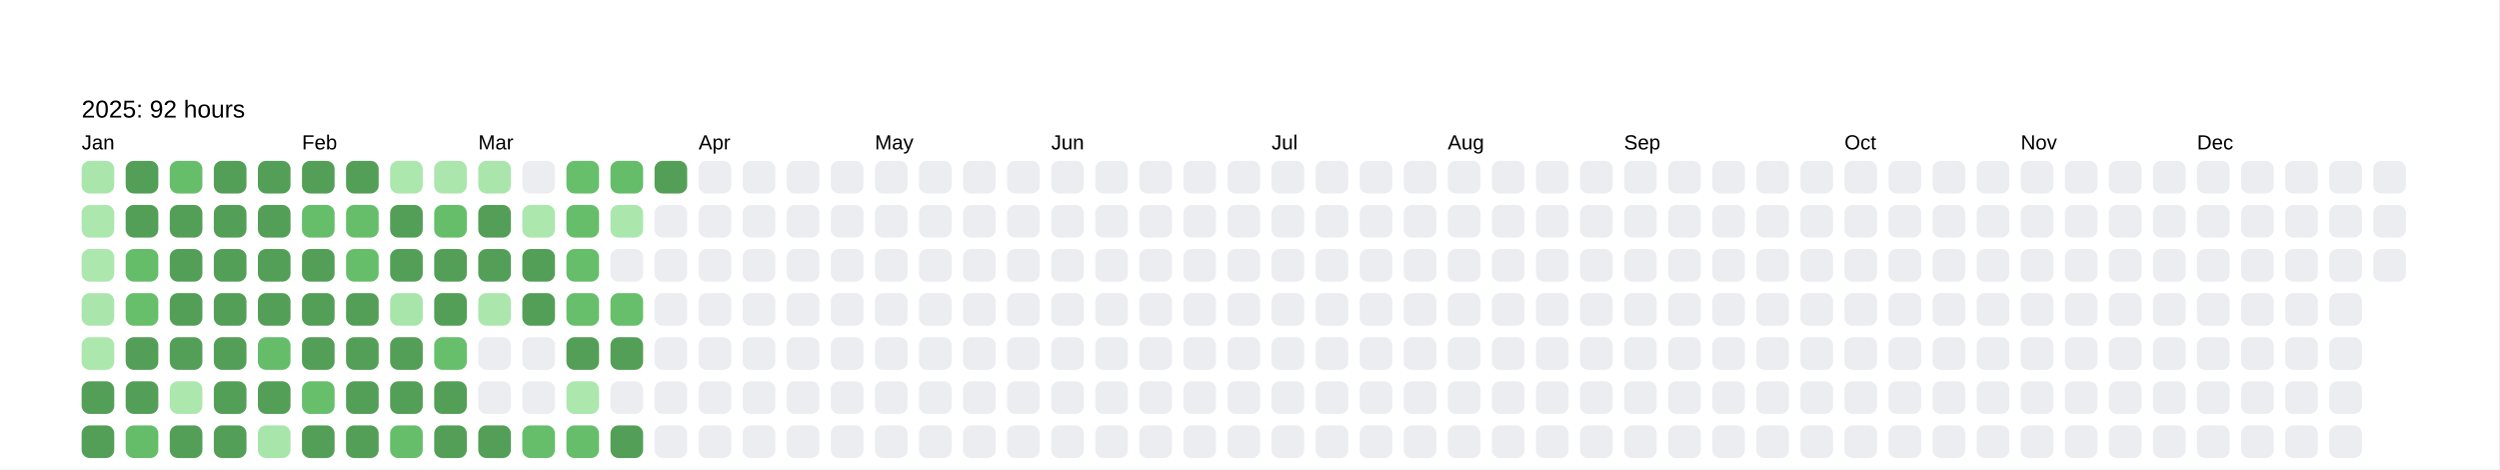
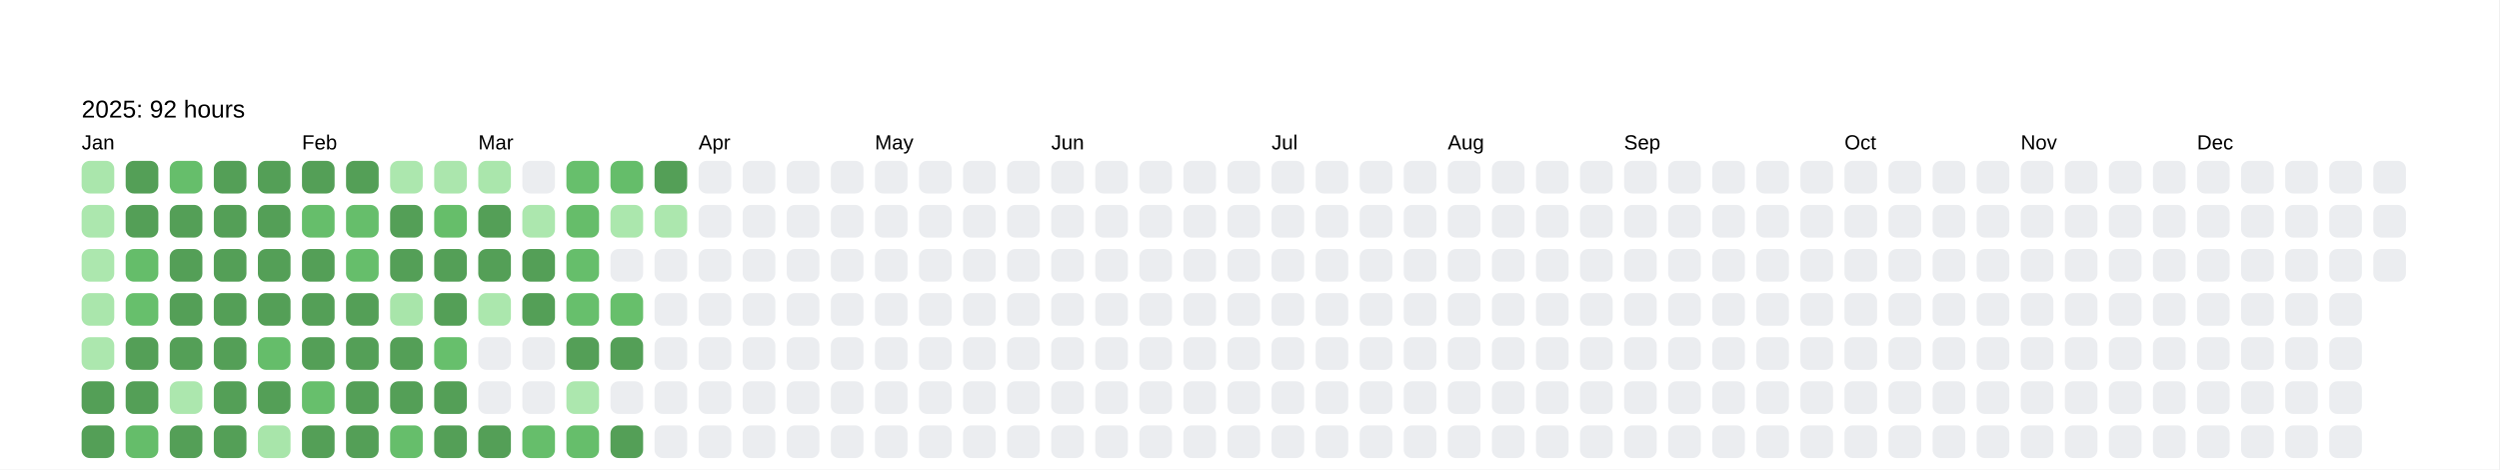
<svg xmlns="http://www.w3.org/2000/svg" baseProfile="full" height="57.5mm" version="1.1" viewBox="0,0,306.2,57.5" width="306.2mm">
  <defs />
  <rect fill="#FFFFFF" height="57.5" width="306.2" x="0" y="0" />
  <text fill="#000000" style="font-size:6px; font-family:Arial; font-weight:bold;" x="10" y="10" />
  <text fill="#000000" style="font-size:3px; font-family:Arial;" x="10" y="14.4">2025: 92 hours</text>
  <text fill="#000000" style="font-size:2.5px; font-family:Arial" x="10" y="18.3">Jan</text>
  <rect fill="#aae6ac" height="4" rx="1" ry="1" width="4" x="10" y="19.7" />
  <rect fill="#ace7ae" height="4" rx="1" ry="1" width="4" x="10" y="25.1" />
  <rect fill="#ace7ae" height="4" rx="1" ry="1" width="4" x="10" y="30.5" />
  <rect fill="#aae6ac" height="4" rx="1" ry="1" width="4" x="10" y="35.9" />
  <rect fill="#ace7ae" height="4" rx="1" ry="1" width="4" x="10" y="41.3" />
  <rect fill="#549F57" height="4" rx="1" ry="1" width="4" x="10" y="46.7" />
  <rect fill="#549F57" height="4" rx="1" ry="1" width="4" x="10" y="52.1" />
  <rect fill="#549F57" height="4" rx="1" ry="1" width="4" x="15.4" y="19.7" />
  <rect fill="#549F57" height="4" rx="1" ry="1" width="4" x="15.4" y="25.1" />
  <rect fill="#65bd6a" height="4" rx="1" ry="1" width="4" x="15.4" y="30.5" />
  <rect fill="#67bf6c" height="4" rx="1" ry="1" width="4" x="15.4" y="35.9" />
  <rect fill="#549F57" height="4" rx="1" ry="1" width="4" x="15.4" y="41.3" />
  <rect fill="#549F57" height="4" rx="1" ry="1" width="4" x="15.4" y="46.7" />
  <rect fill="#65bd6a" height="4" rx="1" ry="1" width="4" x="15.4" y="52.1" />
  <rect fill="#66be6b" height="4" rx="1" ry="1" width="4" x="20.8" y="19.7" />
  <rect fill="#549F57" height="4" rx="1" ry="1" width="4" x="20.8" y="25.1" />
  <rect fill="#549F57" height="4" rx="1" ry="1" width="4" x="20.8" y="30.5" />
  <rect fill="#549F57" height="4" rx="1" ry="1" width="4" x="20.8" y="35.9" />
  <rect fill="#549F57" height="4" rx="1" ry="1" width="4" x="20.8" y="41.3" />
  <rect fill="#ace7ae" height="4" rx="1" ry="1" width="4" x="20.8" y="46.7" />
  <rect fill="#549F57" height="4" rx="1" ry="1" width="4" x="20.8" y="52.1" />
  <rect fill="#549F57" height="4" rx="1" ry="1" width="4" x="26.2" y="19.7" />
  <rect fill="#549F57" height="4" rx="1" ry="1" width="4" x="26.2" y="25.1" />
  <rect fill="#549F57" height="4" rx="1" ry="1" width="4" x="26.2" y="30.5" />
  <rect fill="#549F57" height="4" rx="1" ry="1" width="4" x="26.2" y="35.9" />
  <rect fill="#549F57" height="4" rx="1" ry="1" width="4" x="26.2" y="41.3" />
  <rect fill="#549F57" height="4" rx="1" ry="1" width="4" x="26.2" y="46.7" />
  <rect fill="#549F57" height="4" rx="1" ry="1" width="4" x="26.2" y="52.1" />
  <rect fill="#549F57" height="4" rx="1" ry="1" width="4" x="31.6" y="19.7" />
  <rect fill="#549F57" height="4" rx="1" ry="1" width="4" x="31.6" y="25.1" />
  <rect fill="#549F57" height="4" rx="1" ry="1" width="4" x="31.6" y="30.5" />
  <rect fill="#549F57" height="4" rx="1" ry="1" width="4" x="31.6" y="35.9" />
  <rect fill="#65bd6a" height="4" rx="1" ry="1" width="4" x="31.6" y="41.3" />
  <rect fill="#549F57" height="4" rx="1" ry="1" width="4" x="31.6" y="46.7" />
  <rect fill="#a8e5aa" height="4" rx="1" ry="1" width="4" x="31.6" y="52.1" />
  <text fill="#000000" style="font-size:2.5px; font-family:Arial" x="37.0" y="18.3">Feb</text>
  <rect fill="#549F57" height="4" rx="1" ry="1" width="4" x="37.0" y="19.7" />
  <rect fill="#66be6b" height="4" rx="1" ry="1" width="4" x="37.0" y="25.1" />
  <rect fill="#549F57" height="4" rx="1" ry="1" width="4" x="37.0" y="30.5" />
  <rect fill="#549F57" height="4" rx="1" ry="1" width="4" x="37.0" y="35.9" />
  <rect fill="#549F57" height="4" rx="1" ry="1" width="4" x="37.0" y="41.3" />
  <rect fill="#67bf6c" height="4" rx="1" ry="1" width="4" x="37.0" y="46.7" />
  <rect fill="#549F57" height="4" rx="1" ry="1" width="4" x="37.0" y="52.1" />
  <rect fill="#549F57" height="4" rx="1" ry="1" width="4" x="42.4" y="19.7" />
  <rect fill="#66be6b" height="4" rx="1" ry="1" width="4" x="42.4" y="25.1" />
  <rect fill="#66be6b" height="4" rx="1" ry="1" width="4" x="42.4" y="30.5" />
  <rect fill="#549F57" height="4" rx="1" ry="1" width="4" x="42.4" y="35.9" />
  <rect fill="#549F57" height="4" rx="1" ry="1" width="4" x="42.4" y="41.3" />
  <rect fill="#549F57" height="4" rx="1" ry="1" width="4" x="42.4" y="46.7" />
  <rect fill="#549F57" height="4" rx="1" ry="1" width="4" x="42.4" y="52.1" />
  <rect fill="#ace7ae" height="4" rx="1" ry="1" width="4" x="47.8" y="19.7" />
  <rect fill="#549F57" height="4" rx="1" ry="1" width="4" x="47.8" y="25.1" />
  <rect fill="#549F57" height="4" rx="1" ry="1" width="4" x="47.8" y="30.5" />
  <rect fill="#a8e5aa" height="4" rx="1" ry="1" width="4" x="47.8" y="35.9" />
  <rect fill="#549F57" height="4" rx="1" ry="1" width="4" x="47.8" y="41.3" />
  <rect fill="#549F57" height="4" rx="1" ry="1" width="4" x="47.8" y="46.7" />
  <rect fill="#66be6b" height="4" rx="1" ry="1" width="4" x="47.8" y="52.1" />
  <rect fill="#abe6ad" height="4" rx="1" ry="1" width="4" x="53.2" y="19.7" />
  <rect fill="#66be6a" height="4" rx="1" ry="1" width="4" x="53.2" y="25.1" />
  <rect fill="#549F57" height="4" rx="1" ry="1" width="4" x="53.2" y="30.5" />
  <rect fill="#549F57" height="4" rx="1" ry="1" width="4" x="53.2" y="35.9" />
  <rect fill="#67bf6c" height="4" rx="1" ry="1" width="4" x="53.2" y="41.3" />
  <rect fill="#549F57" height="4" rx="1" ry="1" width="4" x="53.2" y="46.7" />
  <rect fill="#549F57" height="4" rx="1" ry="1" width="4" x="53.2" y="52.1" />
  <text fill="#000000" style="font-size:2.5px; font-family:Arial" x="58.6" y="18.3">Mar</text>
  <rect fill="#aae6ac" height="4" rx="1" ry="1" width="4" x="58.6" y="19.7" />
  <rect fill="#549F57" height="4" rx="1" ry="1" width="4" x="58.6" y="25.1" />
  <rect fill="#549F57" height="4" rx="1" ry="1" width="4" x="58.6" y="30.5" />
  <rect fill="#abe7ad" height="4" rx="1" ry="1" width="4" x="58.6" y="35.9" />
  <rect fill="#EBEDF0" height="4" rx="1" ry="1" width="4" x="58.6" y="41.3" />
  <rect fill="#EBEDF0" height="4" rx="1" ry="1" width="4" x="58.6" y="46.7" />
  <rect fill="#549F57" height="4" rx="1" ry="1" width="4" x="58.6" y="52.1" />
  <rect fill="#EBEDF0" height="4" rx="1" ry="1" width="4" x="64" y="19.7" />
  <rect fill="#ace7ae" height="4" rx="1" ry="1" width="4" x="64" y="25.1" />
  <rect fill="#549F57" height="4" rx="1" ry="1" width="4" x="64" y="30.5" />
  <rect fill="#549F57" height="4" rx="1" ry="1" width="4" x="64" y="35.9" />
  <rect fill="#EBEDF0" height="4" rx="1" ry="1" width="4" x="64" y="41.3" />
  <rect fill="#EBEDF0" height="4" rx="1" ry="1" width="4" x="64" y="46.7" />
  <rect fill="#66be6b" height="4" rx="1" ry="1" width="4" x="64" y="52.1" />
  <rect fill="#67bf6c" height="4" rx="1" ry="1" width="4" x="69.4" y="19.7" />
  <rect fill="#66bd6a" height="4" rx="1" ry="1" width="4" x="69.4" y="25.1" />
  <rect fill="#66be6b" height="4" rx="1" ry="1" width="4" x="69.4" y="30.5" />
  <rect fill="#67bf6c" height="4" rx="1" ry="1" width="4" x="69.4" y="35.9" />
  <rect fill="#549F57" height="4" rx="1" ry="1" width="4" x="69.4" y="41.3" />
  <rect fill="#ace7ae" height="4" rx="1" ry="1" width="4" x="69.4" y="46.7" />
  <rect fill="#66be6b" height="4" rx="1" ry="1" width="4" x="69.4" y="52.1" />
  <rect fill="#65bd6a" height="4" rx="1" ry="1" width="4" x="74.8" y="19.7" />
  <rect fill="#abe7ad" height="4" rx="1" ry="1" width="4" x="74.8" y="25.1" />
  <rect fill="#EBEDF0" height="4" rx="1" ry="1" width="4" x="74.8" y="30.5" />
  <rect fill="#67bf6b" height="4" rx="1" ry="1" width="4" x="74.8" y="35.9" />
  <rect fill="#549F57" height="4" rx="1" ry="1" width="4" x="74.8" y="41.3" />
  <rect fill="#EBEDF0" height="4" rx="1" ry="1" width="4" x="74.8" y="46.7" />
  <rect fill="#549F57" height="4" rx="1" ry="1" width="4" x="74.8" y="52.1" />
  <rect fill="#549F57" height="4" rx="1" ry="1" width="4" x="80.2" y="19.7" />
-   <rect fill="#EBEDF0" height="4" rx="1" ry="1" width="4" x="80.2" y="25.1" />
+   <rect fill="#ace7ae" height="4" rx="1" ry="1" width="4" x="80.2" y="25.1" />
  <rect fill="#EBEDF0" height="4" rx="1" ry="1" width="4" x="80.2" y="30.5" />
  <rect fill="#EBEDF0" height="4" rx="1" ry="1" width="4" x="80.2" y="35.9" />
  <rect fill="#EBEDF0" height="4" rx="1" ry="1" width="4" x="80.2" y="41.3" />
  <rect fill="#EBEDF0" height="4" rx="1" ry="1" width="4" x="80.2" y="46.7" />
  <rect fill="#EBEDF0" height="4" rx="1" ry="1" width="4" x="80.2" y="52.1" />
  <text fill="#000000" style="font-size:2.5px; font-family:Arial" x="85.6" y="18.3">Apr</text>
  <rect fill="#EBEDF0" height="4" rx="1" ry="1" width="4" x="85.6" y="19.7" />
  <rect fill="#EBEDF0" height="4" rx="1" ry="1" width="4" x="85.6" y="25.1" />
  <rect fill="#EBEDF0" height="4" rx="1" ry="1" width="4" x="85.6" y="30.5" />
  <rect fill="#EBEDF0" height="4" rx="1" ry="1" width="4" x="85.6" y="35.9" />
  <rect fill="#EBEDF0" height="4" rx="1" ry="1" width="4" x="85.6" y="41.3" />
  <rect fill="#EBEDF0" height="4" rx="1" ry="1" width="4" x="85.6" y="46.7" />
  <rect fill="#EBEDF0" height="4" rx="1" ry="1" width="4" x="85.6" y="52.1" />
  <rect fill="#EBEDF0" height="4" rx="1" ry="1" width="4" x="91" y="19.7" />
  <rect fill="#EBEDF0" height="4" rx="1" ry="1" width="4" x="91" y="25.1" />
  <rect fill="#EBEDF0" height="4" rx="1" ry="1" width="4" x="91" y="30.5" />
  <rect fill="#EBEDF0" height="4" rx="1" ry="1" width="4" x="91" y="35.9" />
  <rect fill="#EBEDF0" height="4" rx="1" ry="1" width="4" x="91" y="41.3" />
  <rect fill="#EBEDF0" height="4" rx="1" ry="1" width="4" x="91" y="46.7" />
  <rect fill="#EBEDF0" height="4" rx="1" ry="1" width="4" x="91" y="52.1" />
  <rect fill="#EBEDF0" height="4" rx="1" ry="1" width="4" x="96.4" y="19.7" />
  <rect fill="#EBEDF0" height="4" rx="1" ry="1" width="4" x="96.4" y="25.1" />
  <rect fill="#EBEDF0" height="4" rx="1" ry="1" width="4" x="96.4" y="30.5" />
  <rect fill="#EBEDF0" height="4" rx="1" ry="1" width="4" x="96.4" y="35.9" />
  <rect fill="#EBEDF0" height="4" rx="1" ry="1" width="4" x="96.4" y="41.3" />
  <rect fill="#EBEDF0" height="4" rx="1" ry="1" width="4" x="96.4" y="46.7" />
  <rect fill="#EBEDF0" height="4" rx="1" ry="1" width="4" x="96.4" y="52.1" />
  <rect fill="#EBEDF0" height="4" rx="1" ry="1" width="4" x="101.8" y="19.7" />
  <rect fill="#EBEDF0" height="4" rx="1" ry="1" width="4" x="101.8" y="25.1" />
  <rect fill="#EBEDF0" height="4" rx="1" ry="1" width="4" x="101.8" y="30.5" />
  <rect fill="#EBEDF0" height="4" rx="1" ry="1" width="4" x="101.8" y="35.9" />
  <rect fill="#EBEDF0" height="4" rx="1" ry="1" width="4" x="101.8" y="41.3" />
  <rect fill="#EBEDF0" height="4" rx="1" ry="1" width="4" x="101.8" y="46.7" />
  <rect fill="#EBEDF0" height="4" rx="1" ry="1" width="4" x="101.8" y="52.1" />
  <text fill="#000000" style="font-size:2.5px; font-family:Arial" x="107.2" y="18.3">May</text>
  <rect fill="#EBEDF0" height="4" rx="1" ry="1" width="4" x="107.2" y="19.7" />
  <rect fill="#EBEDF0" height="4" rx="1" ry="1" width="4" x="107.2" y="25.1" />
  <rect fill="#EBEDF0" height="4" rx="1" ry="1" width="4" x="107.2" y="30.5" />
  <rect fill="#EBEDF0" height="4" rx="1" ry="1" width="4" x="107.2" y="35.9" />
  <rect fill="#EBEDF0" height="4" rx="1" ry="1" width="4" x="107.2" y="41.3" />
  <rect fill="#EBEDF0" height="4" rx="1" ry="1" width="4" x="107.2" y="46.7" />
  <rect fill="#EBEDF0" height="4" rx="1" ry="1" width="4" x="107.2" y="52.1" />
  <rect fill="#EBEDF0" height="4" rx="1" ry="1" width="4" x="112.6" y="19.7" />
  <rect fill="#EBEDF0" height="4" rx="1" ry="1" width="4" x="112.6" y="25.1" />
  <rect fill="#EBEDF0" height="4" rx="1" ry="1" width="4" x="112.6" y="30.5" />
  <rect fill="#EBEDF0" height="4" rx="1" ry="1" width="4" x="112.6" y="35.9" />
  <rect fill="#EBEDF0" height="4" rx="1" ry="1" width="4" x="112.6" y="41.3" />
  <rect fill="#EBEDF0" height="4" rx="1" ry="1" width="4" x="112.6" y="46.7" />
  <rect fill="#EBEDF0" height="4" rx="1" ry="1" width="4" x="112.6" y="52.1" />
  <rect fill="#EBEDF0" height="4" rx="1" ry="1" width="4" x="118" y="19.7" />
  <rect fill="#EBEDF0" height="4" rx="1" ry="1" width="4" x="118" y="25.1" />
  <rect fill="#EBEDF0" height="4" rx="1" ry="1" width="4" x="118" y="30.5" />
  <rect fill="#EBEDF0" height="4" rx="1" ry="1" width="4" x="118" y="35.9" />
  <rect fill="#EBEDF0" height="4" rx="1" ry="1" width="4" x="118" y="41.3" />
  <rect fill="#EBEDF0" height="4" rx="1" ry="1" width="4" x="118" y="46.7" />
  <rect fill="#EBEDF0" height="4" rx="1" ry="1" width="4" x="118" y="52.1" />
  <rect fill="#EBEDF0" height="4" rx="1" ry="1" width="4" x="123.4" y="19.7" />
  <rect fill="#EBEDF0" height="4" rx="1" ry="1" width="4" x="123.4" y="25.1" />
  <rect fill="#EBEDF0" height="4" rx="1" ry="1" width="4" x="123.4" y="30.5" />
  <rect fill="#EBEDF0" height="4" rx="1" ry="1" width="4" x="123.4" y="35.9" />
  <rect fill="#EBEDF0" height="4" rx="1" ry="1" width="4" x="123.4" y="41.3" />
  <rect fill="#EBEDF0" height="4" rx="1" ry="1" width="4" x="123.4" y="46.7" />
  <rect fill="#EBEDF0" height="4" rx="1" ry="1" width="4" x="123.4" y="52.1" />
  <text fill="#000000" style="font-size:2.5px; font-family:Arial" x="128.8" y="18.3">Jun</text>
  <rect fill="#EBEDF0" height="4" rx="1" ry="1" width="4" x="128.8" y="19.7" />
  <rect fill="#EBEDF0" height="4" rx="1" ry="1" width="4" x="128.8" y="25.1" />
  <rect fill="#EBEDF0" height="4" rx="1" ry="1" width="4" x="128.8" y="30.5" />
  <rect fill="#EBEDF0" height="4" rx="1" ry="1" width="4" x="128.8" y="35.9" />
  <rect fill="#EBEDF0" height="4" rx="1" ry="1" width="4" x="128.8" y="41.3" />
  <rect fill="#EBEDF0" height="4" rx="1" ry="1" width="4" x="128.8" y="46.7" />
  <rect fill="#EBEDF0" height="4" rx="1" ry="1" width="4" x="128.8" y="52.1" />
  <rect fill="#EBEDF0" height="4" rx="1" ry="1" width="4" x="134.2" y="19.7" />
  <rect fill="#EBEDF0" height="4" rx="1" ry="1" width="4" x="134.2" y="25.1" />
  <rect fill="#EBEDF0" height="4" rx="1" ry="1" width="4" x="134.2" y="30.5" />
  <rect fill="#EBEDF0" height="4" rx="1" ry="1" width="4" x="134.2" y="35.9" />
  <rect fill="#EBEDF0" height="4" rx="1" ry="1" width="4" x="134.2" y="41.3" />
  <rect fill="#EBEDF0" height="4" rx="1" ry="1" width="4" x="134.2" y="46.7" />
  <rect fill="#EBEDF0" height="4" rx="1" ry="1" width="4" x="134.2" y="52.1" />
  <rect fill="#EBEDF0" height="4" rx="1" ry="1" width="4" x="139.6" y="19.7" />
  <rect fill="#EBEDF0" height="4" rx="1" ry="1" width="4" x="139.6" y="25.1" />
  <rect fill="#EBEDF0" height="4" rx="1" ry="1" width="4" x="139.6" y="30.5" />
  <rect fill="#EBEDF0" height="4" rx="1" ry="1" width="4" x="139.6" y="35.9" />
  <rect fill="#EBEDF0" height="4" rx="1" ry="1" width="4" x="139.6" y="41.3" />
  <rect fill="#EBEDF0" height="4" rx="1" ry="1" width="4" x="139.6" y="46.7" />
  <rect fill="#EBEDF0" height="4" rx="1" ry="1" width="4" x="139.6" y="52.1" />
  <rect fill="#EBEDF0" height="4" rx="1" ry="1" width="4" x="145" y="19.7" />
  <rect fill="#EBEDF0" height="4" rx="1" ry="1" width="4" x="145" y="25.1" />
  <rect fill="#EBEDF0" height="4" rx="1" ry="1" width="4" x="145" y="30.5" />
  <rect fill="#EBEDF0" height="4" rx="1" ry="1" width="4" x="145" y="35.9" />
  <rect fill="#EBEDF0" height="4" rx="1" ry="1" width="4" x="145" y="41.3" />
  <rect fill="#EBEDF0" height="4" rx="1" ry="1" width="4" x="145" y="46.7" />
  <rect fill="#EBEDF0" height="4" rx="1" ry="1" width="4" x="145" y="52.1" />
  <rect fill="#EBEDF0" height="4" rx="1" ry="1" width="4" x="150.4" y="19.7" />
  <rect fill="#EBEDF0" height="4" rx="1" ry="1" width="4" x="150.4" y="25.1" />
  <rect fill="#EBEDF0" height="4" rx="1" ry="1" width="4" x="150.4" y="30.5" />
  <rect fill="#EBEDF0" height="4" rx="1" ry="1" width="4" x="150.4" y="35.9" />
  <rect fill="#EBEDF0" height="4" rx="1" ry="1" width="4" x="150.4" y="41.3" />
  <rect fill="#EBEDF0" height="4" rx="1" ry="1" width="4" x="150.4" y="46.7" />
  <rect fill="#EBEDF0" height="4" rx="1" ry="1" width="4" x="150.4" y="52.1" />
  <text fill="#000000" style="font-size:2.5px; font-family:Arial" x="155.8" y="18.3">Jul</text>
  <rect fill="#EBEDF0" height="4" rx="1" ry="1" width="4" x="155.8" y="19.7" />
  <rect fill="#EBEDF0" height="4" rx="1" ry="1" width="4" x="155.8" y="25.1" />
  <rect fill="#EBEDF0" height="4" rx="1" ry="1" width="4" x="155.8" y="30.5" />
  <rect fill="#EBEDF0" height="4" rx="1" ry="1" width="4" x="155.8" y="35.9" />
  <rect fill="#EBEDF0" height="4" rx="1" ry="1" width="4" x="155.8" y="41.3" />
  <rect fill="#EBEDF0" height="4" rx="1" ry="1" width="4" x="155.8" y="46.7" />
  <rect fill="#EBEDF0" height="4" rx="1" ry="1" width="4" x="155.8" y="52.1" />
  <rect fill="#EBEDF0" height="4" rx="1" ry="1" width="4" x="161.2" y="19.7" />
  <rect fill="#EBEDF0" height="4" rx="1" ry="1" width="4" x="161.2" y="25.1" />
  <rect fill="#EBEDF0" height="4" rx="1" ry="1" width="4" x="161.2" y="30.5" />
  <rect fill="#EBEDF0" height="4" rx="1" ry="1" width="4" x="161.2" y="35.9" />
  <rect fill="#EBEDF0" height="4" rx="1" ry="1" width="4" x="161.2" y="41.3" />
  <rect fill="#EBEDF0" height="4" rx="1" ry="1" width="4" x="161.2" y="46.7" />
  <rect fill="#EBEDF0" height="4" rx="1" ry="1" width="4" x="161.2" y="52.1" />
  <rect fill="#EBEDF0" height="4" rx="1" ry="1" width="4" x="166.6" y="19.7" />
  <rect fill="#EBEDF0" height="4" rx="1" ry="1" width="4" x="166.6" y="25.1" />
  <rect fill="#EBEDF0" height="4" rx="1" ry="1" width="4" x="166.6" y="30.5" />
  <rect fill="#EBEDF0" height="4" rx="1" ry="1" width="4" x="166.6" y="35.9" />
  <rect fill="#EBEDF0" height="4" rx="1" ry="1" width="4" x="166.6" y="41.3" />
  <rect fill="#EBEDF0" height="4" rx="1" ry="1" width="4" x="166.6" y="46.7" />
  <rect fill="#EBEDF0" height="4" rx="1" ry="1" width="4" x="166.6" y="52.1" />
  <rect fill="#EBEDF0" height="4" rx="1" ry="1" width="4" x="172" y="19.7" />
  <rect fill="#EBEDF0" height="4" rx="1" ry="1" width="4" x="172" y="25.1" />
  <rect fill="#EBEDF0" height="4" rx="1" ry="1" width="4" x="172" y="30.5" />
  <rect fill="#EBEDF0" height="4" rx="1" ry="1" width="4" x="172" y="35.9" />
  <rect fill="#EBEDF0" height="4" rx="1" ry="1" width="4" x="172" y="41.3" />
  <rect fill="#EBEDF0" height="4" rx="1" ry="1" width="4" x="172" y="46.7" />
  <rect fill="#EBEDF0" height="4" rx="1" ry="1" width="4" x="172" y="52.1" />
  <text fill="#000000" style="font-size:2.5px; font-family:Arial" x="177.4" y="18.3">Aug</text>
  <rect fill="#EBEDF0" height="4" rx="1" ry="1" width="4" x="177.4" y="19.7" />
  <rect fill="#EBEDF0" height="4" rx="1" ry="1" width="4" x="177.4" y="25.1" />
  <rect fill="#EBEDF0" height="4" rx="1" ry="1" width="4" x="177.4" y="30.5" />
  <rect fill="#EBEDF0" height="4" rx="1" ry="1" width="4" x="177.4" y="35.9" />
  <rect fill="#EBEDF0" height="4" rx="1" ry="1" width="4" x="177.4" y="41.3" />
  <rect fill="#EBEDF0" height="4" rx="1" ry="1" width="4" x="177.4" y="46.7" />
  <rect fill="#EBEDF0" height="4" rx="1" ry="1" width="4" x="177.4" y="52.1" />
  <rect fill="#EBEDF0" height="4" rx="1" ry="1" width="4" x="182.8" y="19.7" />
  <rect fill="#EBEDF0" height="4" rx="1" ry="1" width="4" x="182.8" y="25.1" />
  <rect fill="#EBEDF0" height="4" rx="1" ry="1" width="4" x="182.8" y="30.5" />
  <rect fill="#EBEDF0" height="4" rx="1" ry="1" width="4" x="182.8" y="35.9" />
  <rect fill="#EBEDF0" height="4" rx="1" ry="1" width="4" x="182.8" y="41.3" />
  <rect fill="#EBEDF0" height="4" rx="1" ry="1" width="4" x="182.8" y="46.7" />
  <rect fill="#EBEDF0" height="4" rx="1" ry="1" width="4" x="182.8" y="52.1" />
  <rect fill="#EBEDF0" height="4" rx="1" ry="1" width="4" x="188.2" y="19.7" />
  <rect fill="#EBEDF0" height="4" rx="1" ry="1" width="4" x="188.2" y="25.1" />
  <rect fill="#EBEDF0" height="4" rx="1" ry="1" width="4" x="188.2" y="30.5" />
  <rect fill="#EBEDF0" height="4" rx="1" ry="1" width="4" x="188.2" y="35.9" />
  <rect fill="#EBEDF0" height="4" rx="1" ry="1" width="4" x="188.2" y="41.3" />
  <rect fill="#EBEDF0" height="4" rx="1" ry="1" width="4" x="188.2" y="46.7" />
  <rect fill="#EBEDF0" height="4" rx="1" ry="1" width="4" x="188.2" y="52.1" />
  <rect fill="#EBEDF0" height="4" rx="1" ry="1" width="4" x="193.6" y="19.7" />
  <rect fill="#EBEDF0" height="4" rx="1" ry="1" width="4" x="193.6" y="25.1" />
  <rect fill="#EBEDF0" height="4" rx="1" ry="1" width="4" x="193.6" y="30.5" />
  <rect fill="#EBEDF0" height="4" rx="1" ry="1" width="4" x="193.6" y="35.9" />
  <rect fill="#EBEDF0" height="4" rx="1" ry="1" width="4" x="193.6" y="41.3" />
  <rect fill="#EBEDF0" height="4" rx="1" ry="1" width="4" x="193.6" y="46.7" />
  <rect fill="#EBEDF0" height="4" rx="1" ry="1" width="4" x="193.6" y="52.1" />
  <text fill="#000000" style="font-size:2.5px; font-family:Arial" x="199" y="18.3">Sep</text>
  <rect fill="#EBEDF0" height="4" rx="1" ry="1" width="4" x="199" y="19.7" />
  <rect fill="#EBEDF0" height="4" rx="1" ry="1" width="4" x="199" y="25.1" />
  <rect fill="#EBEDF0" height="4" rx="1" ry="1" width="4" x="199" y="30.5" />
  <rect fill="#EBEDF0" height="4" rx="1" ry="1" width="4" x="199" y="35.9" />
  <rect fill="#EBEDF0" height="4" rx="1" ry="1" width="4" x="199" y="41.3" />
  <rect fill="#EBEDF0" height="4" rx="1" ry="1" width="4" x="199" y="46.7" />
  <rect fill="#EBEDF0" height="4" rx="1" ry="1" width="4" x="199" y="52.1" />
  <rect fill="#EBEDF0" height="4" rx="1" ry="1" width="4" x="204.4" y="19.7" />
  <rect fill="#EBEDF0" height="4" rx="1" ry="1" width="4" x="204.4" y="25.1" />
  <rect fill="#EBEDF0" height="4" rx="1" ry="1" width="4" x="204.4" y="30.5" />
  <rect fill="#EBEDF0" height="4" rx="1" ry="1" width="4" x="204.4" y="35.9" />
  <rect fill="#EBEDF0" height="4" rx="1" ry="1" width="4" x="204.4" y="41.3" />
  <rect fill="#EBEDF0" height="4" rx="1" ry="1" width="4" x="204.4" y="46.7" />
  <rect fill="#EBEDF0" height="4" rx="1" ry="1" width="4" x="204.4" y="52.1" />
  <rect fill="#EBEDF0" height="4" rx="1" ry="1" width="4" x="209.8" y="19.7" />
  <rect fill="#EBEDF0" height="4" rx="1" ry="1" width="4" x="209.8" y="25.1" />
  <rect fill="#EBEDF0" height="4" rx="1" ry="1" width="4" x="209.8" y="30.5" />
  <rect fill="#EBEDF0" height="4" rx="1" ry="1" width="4" x="209.8" y="35.9" />
  <rect fill="#EBEDF0" height="4" rx="1" ry="1" width="4" x="209.8" y="41.3" />
  <rect fill="#EBEDF0" height="4" rx="1" ry="1" width="4" x="209.8" y="46.7" />
  <rect fill="#EBEDF0" height="4" rx="1" ry="1" width="4" x="209.8" y="52.1" />
  <rect fill="#EBEDF0" height="4" rx="1" ry="1" width="4" x="215.2" y="19.7" />
  <rect fill="#EBEDF0" height="4" rx="1" ry="1" width="4" x="215.2" y="25.1" />
  <rect fill="#EBEDF0" height="4" rx="1" ry="1" width="4" x="215.2" y="30.5" />
  <rect fill="#EBEDF0" height="4" rx="1" ry="1" width="4" x="215.2" y="35.9" />
  <rect fill="#EBEDF0" height="4" rx="1" ry="1" width="4" x="215.2" y="41.3" />
  <rect fill="#EBEDF0" height="4" rx="1" ry="1" width="4" x="215.2" y="46.7" />
  <rect fill="#EBEDF0" height="4" rx="1" ry="1" width="4" x="215.2" y="52.1" />
  <rect fill="#EBEDF0" height="4" rx="1" ry="1" width="4" x="220.6" y="19.7" />
  <rect fill="#EBEDF0" height="4" rx="1" ry="1" width="4" x="220.6" y="25.1" />
  <rect fill="#EBEDF0" height="4" rx="1" ry="1" width="4" x="220.6" y="30.5" />
  <rect fill="#EBEDF0" height="4" rx="1" ry="1" width="4" x="220.6" y="35.9" />
  <rect fill="#EBEDF0" height="4" rx="1" ry="1" width="4" x="220.6" y="41.3" />
  <rect fill="#EBEDF0" height="4" rx="1" ry="1" width="4" x="220.6" y="46.7" />
  <rect fill="#EBEDF0" height="4" rx="1" ry="1" width="4" x="220.6" y="52.1" />
  <text fill="#000000" style="font-size:2.5px; font-family:Arial" x="226" y="18.3">Oct</text>
  <rect fill="#EBEDF0" height="4" rx="1" ry="1" width="4" x="226" y="19.7" />
  <rect fill="#EBEDF0" height="4" rx="1" ry="1" width="4" x="226" y="25.1" />
  <rect fill="#EBEDF0" height="4" rx="1" ry="1" width="4" x="226" y="30.5" />
  <rect fill="#EBEDF0" height="4" rx="1" ry="1" width="4" x="226" y="35.9" />
  <rect fill="#EBEDF0" height="4" rx="1" ry="1" width="4" x="226" y="41.3" />
  <rect fill="#EBEDF0" height="4" rx="1" ry="1" width="4" x="226" y="46.7" />
  <rect fill="#EBEDF0" height="4" rx="1" ry="1" width="4" x="226" y="52.1" />
  <rect fill="#EBEDF0" height="4" rx="1" ry="1" width="4" x="231.4" y="19.7" />
  <rect fill="#EBEDF0" height="4" rx="1" ry="1" width="4" x="231.4" y="25.1" />
  <rect fill="#EBEDF0" height="4" rx="1" ry="1" width="4" x="231.4" y="30.5" />
  <rect fill="#EBEDF0" height="4" rx="1" ry="1" width="4" x="231.4" y="35.9" />
  <rect fill="#EBEDF0" height="4" rx="1" ry="1" width="4" x="231.4" y="41.3" />
  <rect fill="#EBEDF0" height="4" rx="1" ry="1" width="4" x="231.4" y="46.7" />
  <rect fill="#EBEDF0" height="4" rx="1" ry="1" width="4" x="231.4" y="52.1" />
  <rect fill="#EBEDF0" height="4" rx="1" ry="1" width="4" x="236.8" y="19.7" />
  <rect fill="#EBEDF0" height="4" rx="1" ry="1" width="4" x="236.8" y="25.1" />
  <rect fill="#EBEDF0" height="4" rx="1" ry="1" width="4" x="236.8" y="30.5" />
  <rect fill="#EBEDF0" height="4" rx="1" ry="1" width="4" x="236.8" y="35.9" />
  <rect fill="#EBEDF0" height="4" rx="1" ry="1" width="4" x="236.8" y="41.3" />
  <rect fill="#EBEDF0" height="4" rx="1" ry="1" width="4" x="236.8" y="46.7" />
  <rect fill="#EBEDF0" height="4" rx="1" ry="1" width="4" x="236.8" y="52.1" />
  <rect fill="#EBEDF0" height="4" rx="1" ry="1" width="4" x="242.2" y="19.7" />
  <rect fill="#EBEDF0" height="4" rx="1" ry="1" width="4" x="242.2" y="25.1" />
  <rect fill="#EBEDF0" height="4" rx="1" ry="1" width="4" x="242.2" y="30.5" />
  <rect fill="#EBEDF0" height="4" rx="1" ry="1" width="4" x="242.2" y="35.9" />
  <rect fill="#EBEDF0" height="4" rx="1" ry="1" width="4" x="242.2" y="41.3" />
  <rect fill="#EBEDF0" height="4" rx="1" ry="1" width="4" x="242.2" y="46.7" />
  <rect fill="#EBEDF0" height="4" rx="1" ry="1" width="4" x="242.2" y="52.1" />
  <text fill="#000000" style="font-size:2.5px; font-family:Arial" x="247.6" y="18.3">Nov</text>
  <rect fill="#EBEDF0" height="4" rx="1" ry="1" width="4" x="247.6" y="19.7" />
  <rect fill="#EBEDF0" height="4" rx="1" ry="1" width="4" x="247.6" y="25.1" />
  <rect fill="#EBEDF0" height="4" rx="1" ry="1" width="4" x="247.6" y="30.5" />
  <rect fill="#EBEDF0" height="4" rx="1" ry="1" width="4" x="247.6" y="35.9" />
  <rect fill="#EBEDF0" height="4" rx="1" ry="1" width="4" x="247.6" y="41.3" />
  <rect fill="#EBEDF0" height="4" rx="1" ry="1" width="4" x="247.6" y="46.7" />
  <rect fill="#EBEDF0" height="4" rx="1" ry="1" width="4" x="247.6" y="52.1" />
  <rect fill="#EBEDF0" height="4" rx="1" ry="1" width="4" x="253" y="19.7" />
  <rect fill="#EBEDF0" height="4" rx="1" ry="1" width="4" x="253" y="25.1" />
  <rect fill="#EBEDF0" height="4" rx="1" ry="1" width="4" x="253" y="30.5" />
  <rect fill="#EBEDF0" height="4" rx="1" ry="1" width="4" x="253" y="35.9" />
  <rect fill="#EBEDF0" height="4" rx="1" ry="1" width="4" x="253" y="41.3" />
  <rect fill="#EBEDF0" height="4" rx="1" ry="1" width="4" x="253" y="46.7" />
  <rect fill="#EBEDF0" height="4" rx="1" ry="1" width="4" x="253" y="52.1" />
  <rect fill="#EBEDF0" height="4" rx="1" ry="1" width="4" x="258.4" y="19.7" />
  <rect fill="#EBEDF0" height="4" rx="1" ry="1" width="4" x="258.4" y="25.1" />
  <rect fill="#EBEDF0" height="4" rx="1" ry="1" width="4" x="258.4" y="30.5" />
  <rect fill="#EBEDF0" height="4" rx="1" ry="1" width="4" x="258.4" y="35.9" />
  <rect fill="#EBEDF0" height="4" rx="1" ry="1" width="4" x="258.4" y="41.3" />
  <rect fill="#EBEDF0" height="4" rx="1" ry="1" width="4" x="258.4" y="46.7" />
  <rect fill="#EBEDF0" height="4" rx="1" ry="1" width="4" x="258.4" y="52.1" />
  <rect fill="#EBEDF0" height="4" rx="1" ry="1" width="4" x="263.8" y="19.7" />
  <rect fill="#EBEDF0" height="4" rx="1" ry="1" width="4" x="263.8" y="25.1" />
  <rect fill="#EBEDF0" height="4" rx="1" ry="1" width="4" x="263.8" y="30.5" />
  <rect fill="#EBEDF0" height="4" rx="1" ry="1" width="4" x="263.8" y="35.9" />
  <rect fill="#EBEDF0" height="4" rx="1" ry="1" width="4" x="263.8" y="41.3" />
  <rect fill="#EBEDF0" height="4" rx="1" ry="1" width="4" x="263.8" y="46.7" />
  <rect fill="#EBEDF0" height="4" rx="1" ry="1" width="4" x="263.8" y="52.1" />
  <text fill="#000000" style="font-size:2.5px; font-family:Arial" x="269.2" y="18.3">Dec</text>
  <rect fill="#EBEDF0" height="4" rx="1" ry="1" width="4" x="269.2" y="19.7" />
  <rect fill="#EBEDF0" height="4" rx="1" ry="1" width="4" x="269.2" y="25.1" />
  <rect fill="#EBEDF0" height="4" rx="1" ry="1" width="4" x="269.2" y="30.5" />
  <rect fill="#EBEDF0" height="4" rx="1" ry="1" width="4" x="269.2" y="35.9" />
  <rect fill="#EBEDF0" height="4" rx="1" ry="1" width="4" x="269.2" y="41.3" />
  <rect fill="#EBEDF0" height="4" rx="1" ry="1" width="4" x="269.2" y="46.7" />
  <rect fill="#EBEDF0" height="4" rx="1" ry="1" width="4" x="269.2" y="52.1" />
  <rect fill="#EBEDF0" height="4" rx="1" ry="1" width="4" x="274.6" y="19.7" />
  <rect fill="#EBEDF0" height="4" rx="1" ry="1" width="4" x="274.6" y="25.1" />
  <rect fill="#EBEDF0" height="4" rx="1" ry="1" width="4" x="274.6" y="30.5" />
  <rect fill="#EBEDF0" height="4" rx="1" ry="1" width="4" x="274.6" y="35.9" />
  <rect fill="#EBEDF0" height="4" rx="1" ry="1" width="4" x="274.6" y="41.3" />
  <rect fill="#EBEDF0" height="4" rx="1" ry="1" width="4" x="274.6" y="46.7" />
  <rect fill="#EBEDF0" height="4" rx="1" ry="1" width="4" x="274.6" y="52.1" />
  <rect fill="#EBEDF0" height="4" rx="1" ry="1" width="4" x="280" y="19.7" />
  <rect fill="#EBEDF0" height="4" rx="1" ry="1" width="4" x="280" y="25.1" />
  <rect fill="#EBEDF0" height="4" rx="1" ry="1" width="4" x="280" y="30.5" />
  <rect fill="#EBEDF0" height="4" rx="1" ry="1" width="4" x="280" y="35.9" />
  <rect fill="#EBEDF0" height="4" rx="1" ry="1" width="4" x="280" y="41.3" />
  <rect fill="#EBEDF0" height="4" rx="1" ry="1" width="4" x="280" y="46.7" />
  <rect fill="#EBEDF0" height="4" rx="1" ry="1" width="4" x="280" y="52.1" />
  <rect fill="#EBEDF0" height="4" rx="1" ry="1" width="4" x="285.4" y="19.7" />
  <rect fill="#EBEDF0" height="4" rx="1" ry="1" width="4" x="285.4" y="25.1" />
  <rect fill="#EBEDF0" height="4" rx="1" ry="1" width="4" x="285.4" y="30.5" />
  <rect fill="#EBEDF0" height="4" rx="1" ry="1" width="4" x="285.4" y="35.9" />
  <rect fill="#EBEDF0" height="4" rx="1" ry="1" width="4" x="285.4" y="41.3" />
  <rect fill="#EBEDF0" height="4" rx="1" ry="1" width="4" x="285.4" y="46.7" />
  <rect fill="#EBEDF0" height="4" rx="1" ry="1" width="4" x="285.4" y="52.1" />
  <rect fill="#EBEDF0" height="4" rx="1" ry="1" width="4" x="290.8" y="19.7" />
  <rect fill="#EBEDF0" height="4" rx="1" ry="1" width="4" x="290.8" y="25.1" />
  <rect fill="#EBEDF0" height="4" rx="1" ry="1" width="4" x="290.8" y="30.5" />
</svg>
